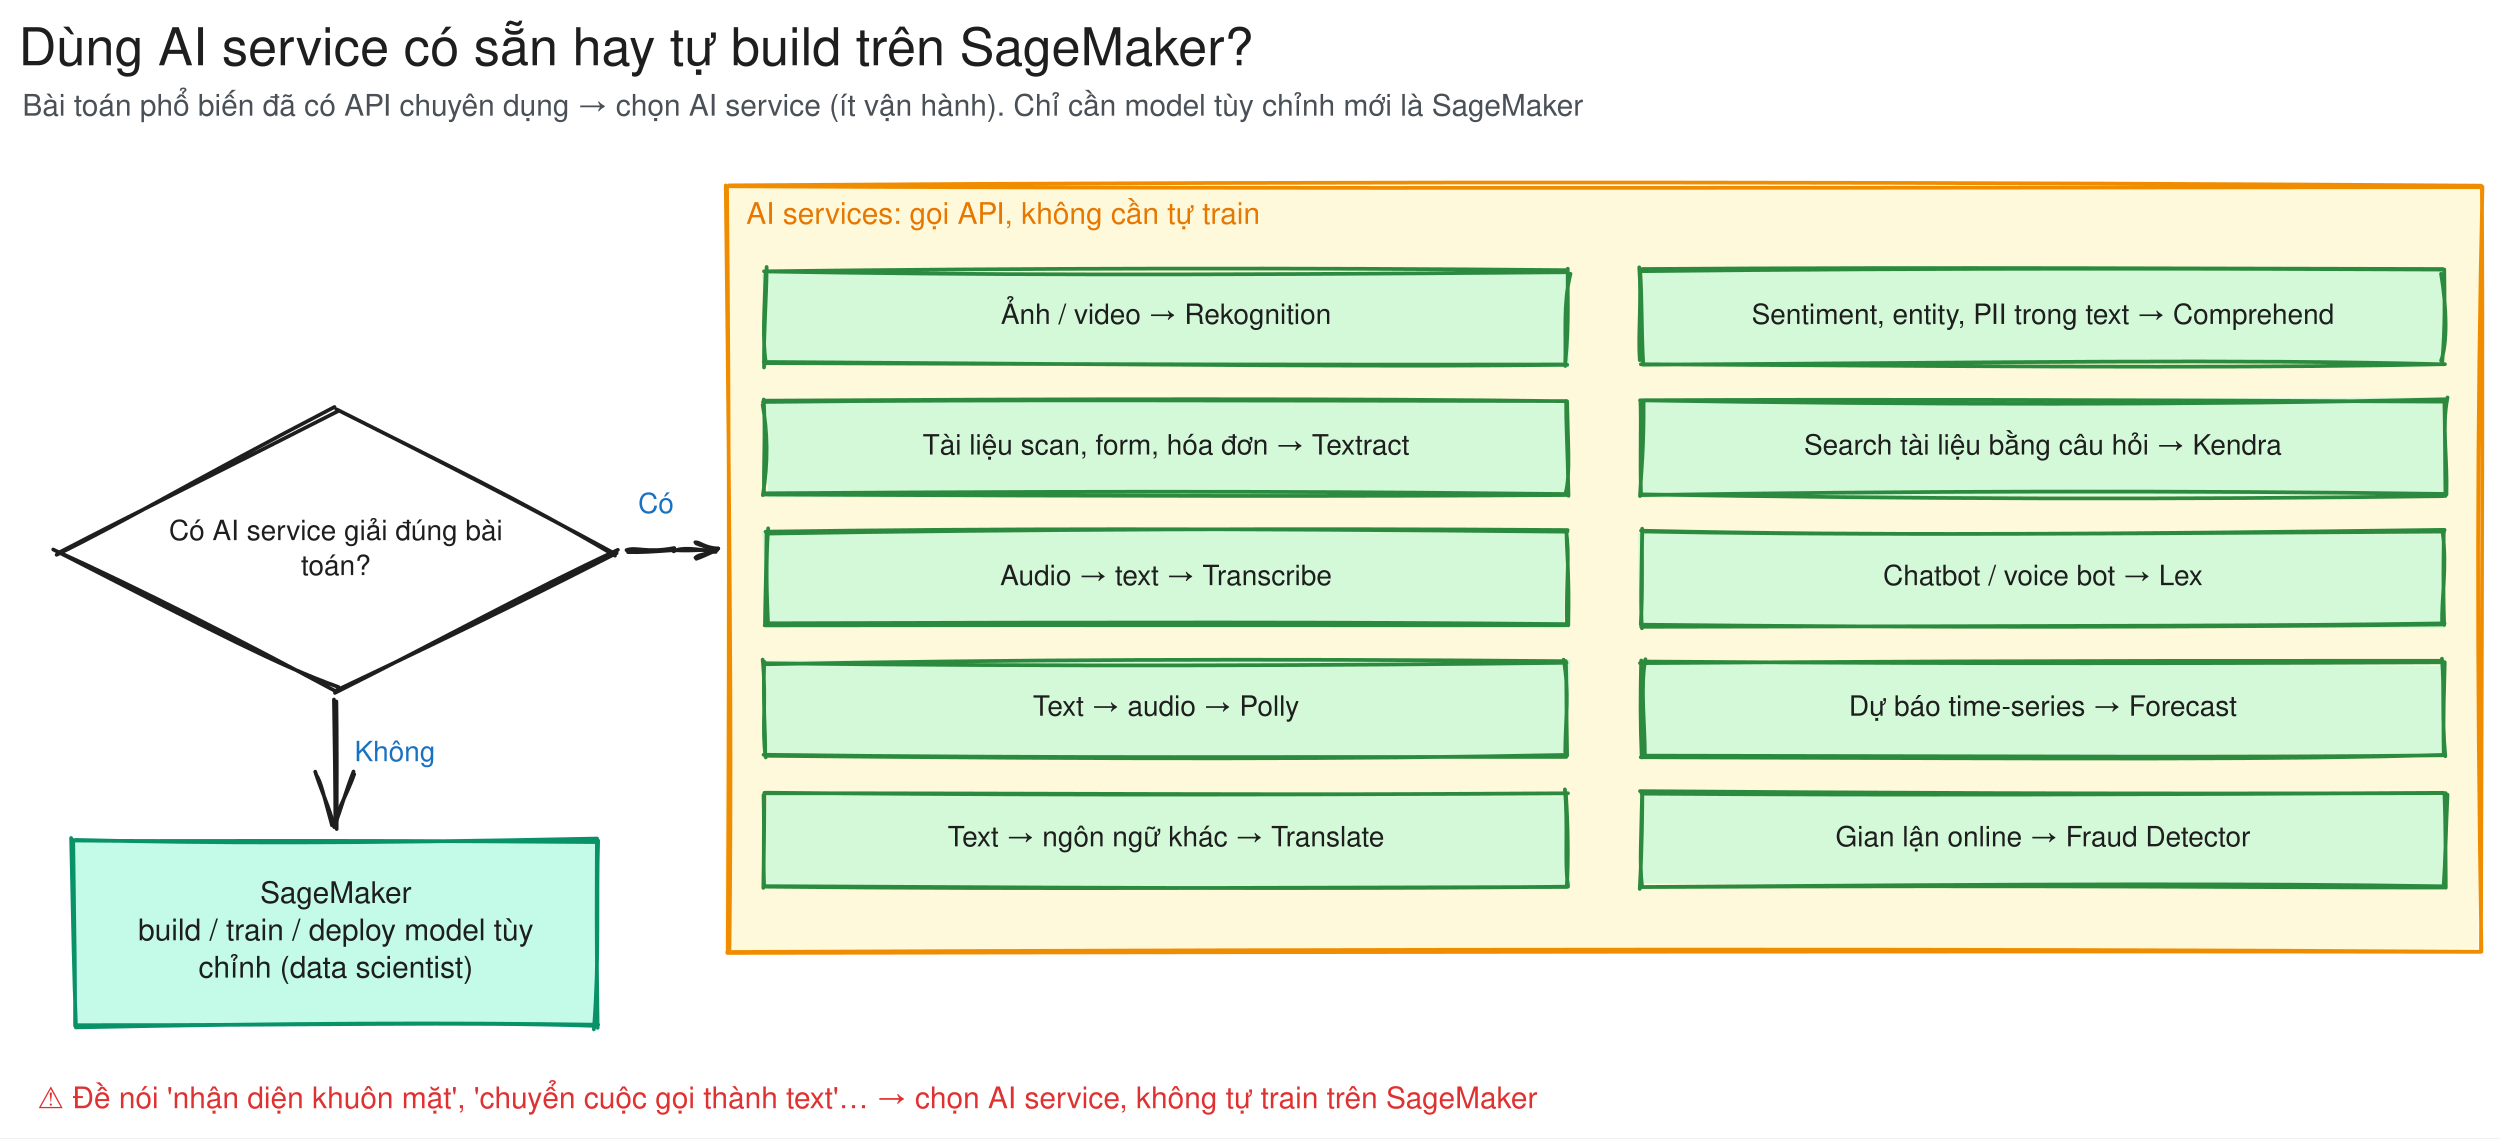
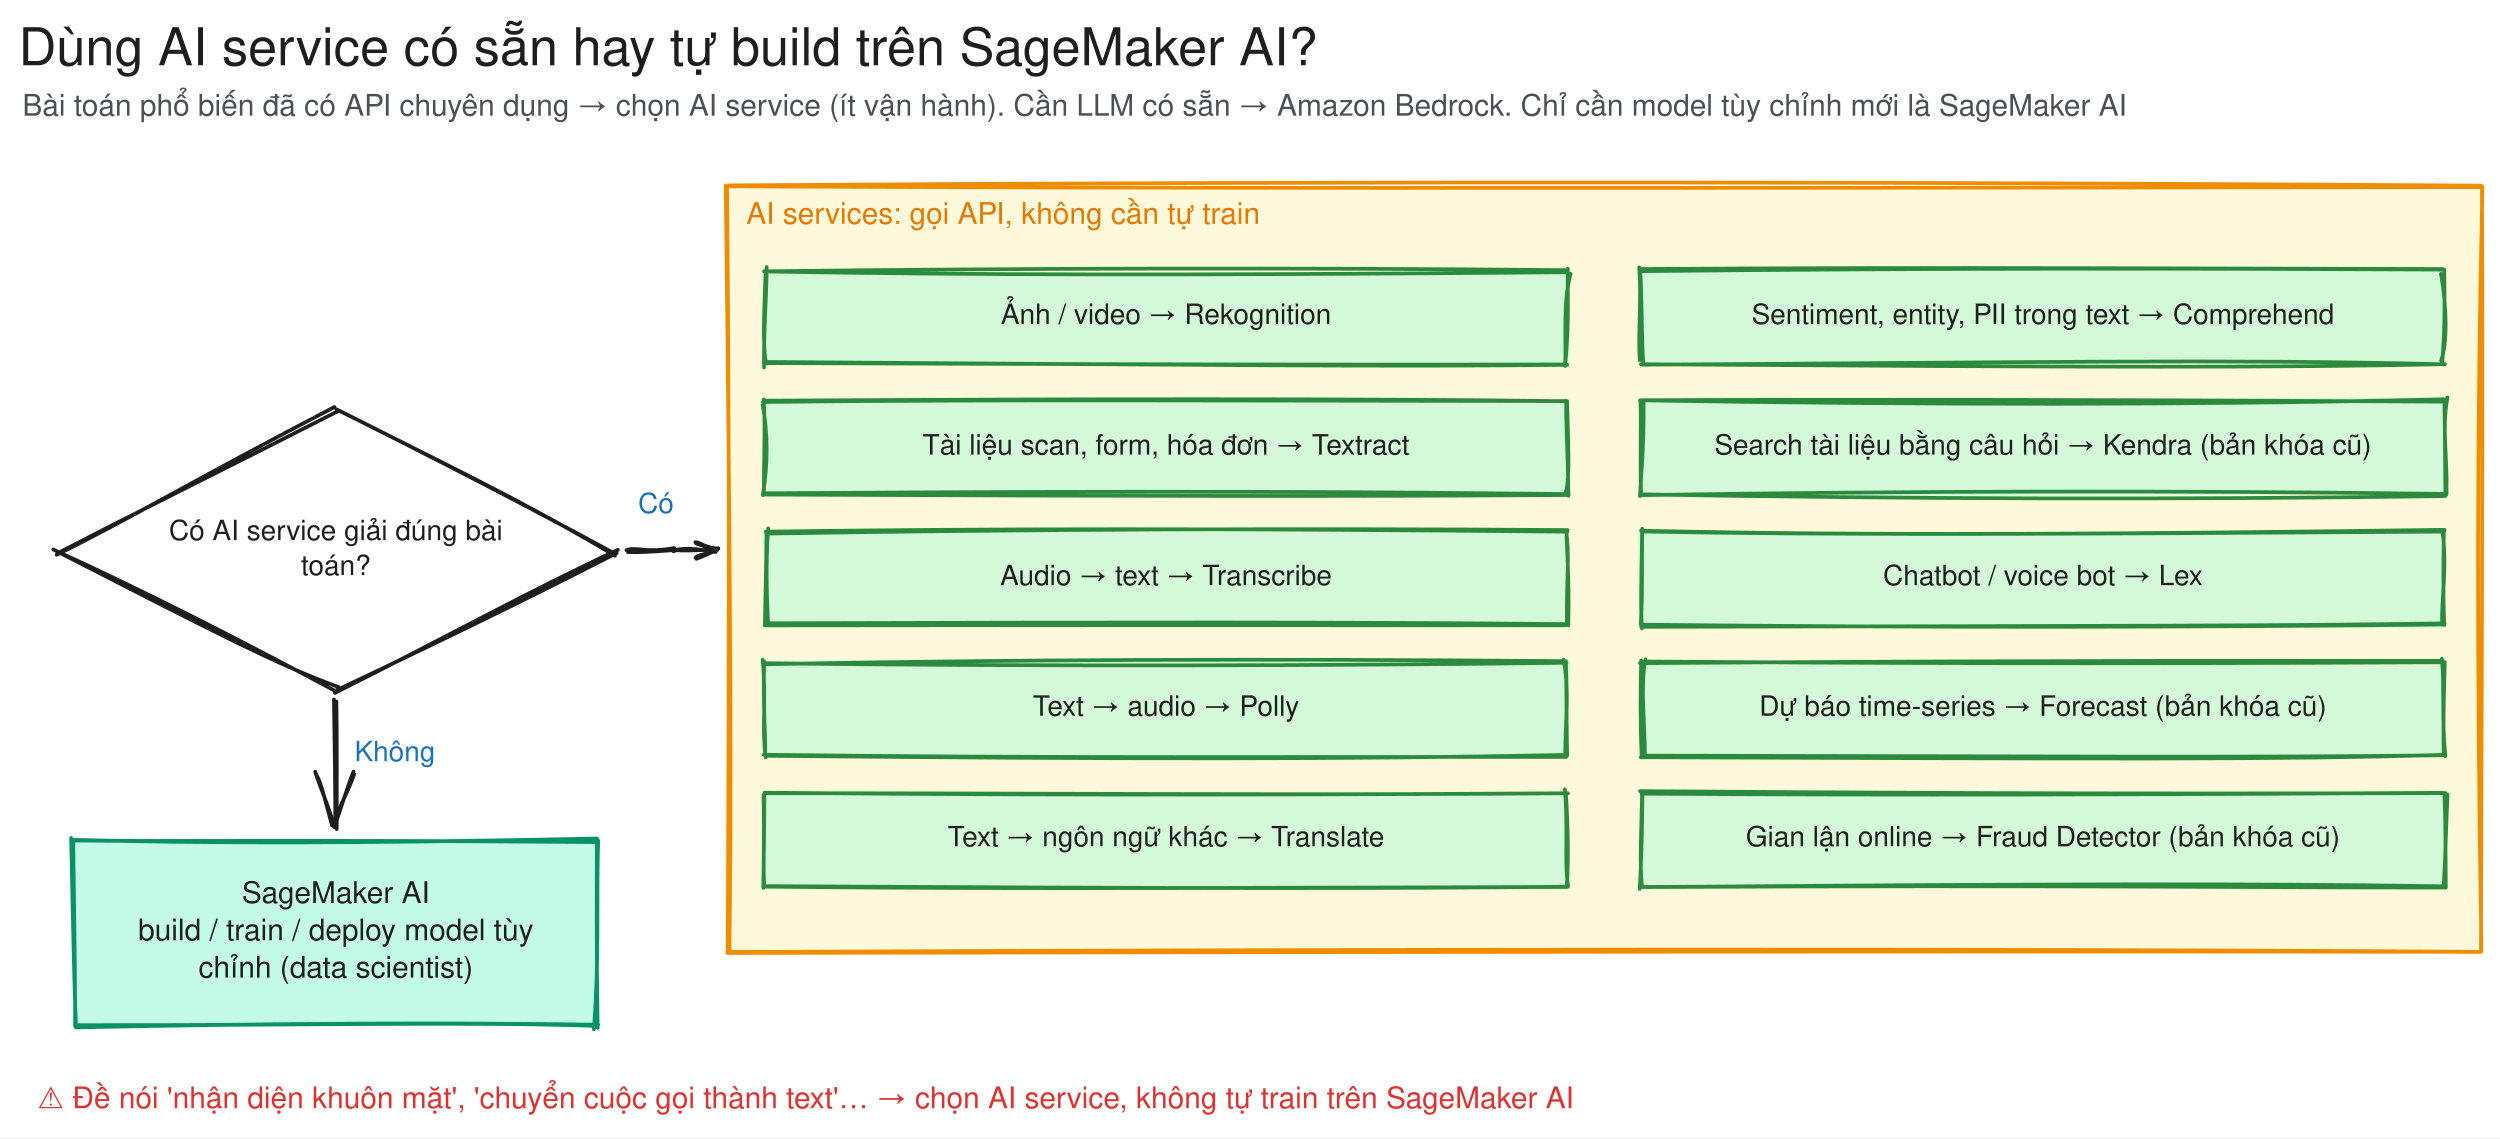
<svg xmlns="http://www.w3.org/2000/svg" version="1.1" viewBox="0 0 1340 610" width="1340" height="610">
  <defs>
    <style>
      @font-face {
        font-family: "Virgil";
        src: url("https://excalidraw.com/Virgil.woff2");
      }
      @font-face {
        font-family: "Cascadia";
        src: url("https://excalidraw.com/Cascadia.woff2");
      }
    </style>
  </defs>
  <rect x="0" y="0" width="1340" height="610" fill="#ffffff" />
-   <g transform="translate(10 10) rotate(0 343.14 17.5)">
-     <text x="0" y="25" font-family="Helvetica, Segoe UI Emoji" font-size="28px" fill="#1e1e1e" text-anchor="start" style="white-space: pre;" direction="ltr">Dùng AI service có sẵn hay tự build trên SageMaker?</text>
+   <g transform="translate(10 10) rotate(0 363.32 17.5)">
+     <text x="0" y="25" font-family="Helvetica, Segoe UI Emoji" font-size="28px" fill="#1e1e1e" text-anchor="start" style="white-space: pre;" direction="ltr">Dùng AI service có sẵn hay tự build trên SageMaker AI?</text>
  </g>
-   <g transform="translate(12 48) rotate(0 420.32 10)">
-     <text x="0" y="14" font-family="Helvetica, Segoe UI Emoji" font-size="16px" fill="#495057" text-anchor="start" style="white-space: pre;" direction="ltr">Bài toán phổ biến đã có API chuyên dụng → chọn AI service (ít vận hành). Chỉ cần model tùy chỉnh mới là SageMaker</text>
+   <g transform="translate(12 48) rotate(0 554.23 10)">
+     <text x="0" y="14" font-family="Helvetica, Segoe UI Emoji" font-size="16px" fill="#495057" text-anchor="start" style="white-space: pre;" direction="ltr">Bài toán phổ biến đã có API chuyên dụng → chọn AI service (ít vận hành). Cần LLM có sẵn → Amazon Bedrock. Chỉ cần model tùy chỉnh mới là SageMaker AI</text>
  </g>
  <g stroke-linecap="round" transform="translate(390 100) rotate(0 470 205)">
    <path d="M0.3 0.69 L939.93 1.6 L938.47 408.6 L-1.69 410.15" stroke="none" stroke-width="0" fill="#fff9db" />
    <path d="M0.71 -0.63 C346.14 -3.12, 692.08 -2.25, 939.82 -0.49 M-0.23 -0.16 C205.22 0.91, 410.03 0.95, 939.72 0.33 M940.59 0.18 C937.71 124.45, 937.41 250.27, 940.04 409.41 M940.3 -0.2 C940.83 86.85, 940.52 172.64, 939.79 409.69 M939.72 410.2 C653.16 409.69, 365.94 410.29, -0.15 410.77 M939.97 410.13 C657.22 408.46, 374.34 408.71, -0.17 410.27 M0.98 409.62 C1.94 327.27, 1.94 244.99, -1 -0.62 M0.08 409.72 C0.73 277.84, 1.11 146.48, -0.31 -0.12" stroke="#f08c00" stroke-width="2" fill="none" />
  </g>
  <g transform="translate(400 106) rotate(0 145.36 10)">
    <text x="0" y="14" font-family="Helvetica, Segoe UI Emoji" font-size="16px" fill="#e67700" text-anchor="start" style="white-space: pre;" direction="ltr">AI services: gọi API, không cần tự train</text>
  </g>
  <g stroke-linecap="round" transform="translate(30 220) rotate(0 150 75)">
    <path d="M152.95 -1.47 L301.28 76.22 L149.35 150.64 L-1.61 77.29" stroke="none" stroke-width="0" fill="#ffffff" fill-rule="evenodd" />
    <path d="M150.96 -0.33 C202.84 26, 250.75 48.73, 299.65 77.85 M150.29 -0.62 C203.04 25.65, 256.02 53.07, 299.36 76.64 M301.18 74.71 C253.28 96.95, 209.8 121.27, 149.53 151.39 M300.54 76.46 C265.71 94.16, 232.57 111.03, 150.27 150.03 M151.42 148.24 C119.76 136.84, 86.47 119.61, -1.47 74.53 M150.54 150.82 C98.02 122.65, 44.46 95.4, 0.23 75.37 M0.35 77.37 C39.45 58.23, 73.02 37.76, 149.28 -1.85 M0.9 76.54 C44.25 53.95, 88.02 32.67, 151.5 0.21" stroke="#1e1e1e" stroke-width="2" fill="none" />
  </g>
  <g transform="translate(89.025 276.25) rotate(0 90.975 18.75)">
    <text x="90.975" y="13.25" font-family="Helvetica, Segoe UI Emoji" font-size="15px" fill="#1e1e1e" text-anchor="middle" style="white-space: pre;" direction="ltr">Có AI service giải đúng bài</text>
    <text x="90.975" y="32" font-family="Helvetica, Segoe UI Emoji" font-size="15px" fill="#1e1e1e" text-anchor="middle" style="white-space: pre;" direction="ltr">toán?</text>
  </g>
  <g stroke-linecap="round" transform="translate(40 450) rotate(0 140 50)">
    <path d="M-0.03 0.23 L280.65 -0.53 L281.07 99.58 L0.51 98.26" stroke="none" stroke-width="0" fill="#c3fae8" />
    <path d="M-1.08 0.5 C57.85 1.24, 115.43 0.03, 280.46 1.38 M0.48 0.19 C73.57 2, 145.31 2.24, 280.03 -0.54 M280.61 0.57 C279.6 30.22, 281.31 64.54, 278.3 101.76 M279.94 0.23 C279.85 27.45, 279.6 54.5, 280.34 100.92 M279.96 99.9 C207.09 97.45, 132.13 99.67, 1.03 99.46 M280.65 99.25 C198.73 98.11, 117.72 98.31, 0.61 100.69 M0.65 98.06 C-0.32 74.8, -0.78 48.95, -1.88 -0.84 M0.24 99.79 C0.3 79.6, 0.1 59.21, -0.77 0.2" stroke="#099268" stroke-width="2" fill="none" />
  </g>
  <g transform="translate(62.96 470) rotate(0 117.04 30)">
-     <text x="117.04" y="14" font-family="Helvetica, Segoe UI Emoji" font-size="16px" fill="#1e1e1e" text-anchor="middle" style="white-space: pre;" direction="ltr">SageMaker</text>
+     <text x="117.04" y="14" font-family="Helvetica, Segoe UI Emoji" font-size="16px" fill="#1e1e1e" text-anchor="middle" style="white-space: pre;" direction="ltr">SageMaker AI</text>
    <text x="117.04" y="34" font-family="Helvetica, Segoe UI Emoji" font-size="16px" fill="#1e1e1e" text-anchor="middle" style="white-space: pre;" direction="ltr">build / train / deploy model tùy</text>
    <text x="117.04" y="54" font-family="Helvetica, Segoe UI Emoji" font-size="16px" fill="#1e1e1e" text-anchor="middle" style="white-space: pre;" direction="ltr">chỉnh (data scientist)</text>
  </g>
  <g stroke-linecap="round" transform="translate(410 145) rotate(0 215 25)">
    <path d="M-1.4 1.72 L431.42 1.7 L431.08 51.85 L-0.21 50.1" stroke="none" stroke-width="0" fill="#d3f9d8" />
    <path d="M0.56 0.53 C108.52 2.32, 216.06 2.73, 429.85 0.92 M-0.49 0.43 C141.65 -1.29, 284.27 -1.55, 429.82 -0.19 M431.8 1.74 C427.75 17.75, 429.5 32.89, 428.94 51.16 M430.33 -0.99 C430.03 12.57, 431.14 26.96, 429.08 49.07 M430.03 50.53 C337.5 51.64, 243.09 50.68, -0.63 49 M429.63 50.36 C318.57 50.59, 207.85 50.33, -0.48 49.63 M-0.48 51.96 C-0.72 31.46, 0.85 15.13, 0.92 -1.91 M0.51 49.9 C-1.41 36.29, -0.3 21.91, 0.38 0.64" stroke="#2b8a3e" stroke-width="2" fill="none" />
  </g>
  <g transform="translate(536.65 160.625) rotate(0 88.35 9.375)">
    <text x="88.35" y="13" font-family="Helvetica, Segoe UI Emoji" font-size="15px" fill="#1e1e1e" text-anchor="middle" style="white-space: pre;" direction="ltr">Ảnh / video → Rekognition</text>
  </g>
  <g stroke-linecap="round" transform="translate(410 215) rotate(0 215 25)">
    <path d="M0.44 -0.93 L428.94 1.51 L429.48 51.15 L1.62 51.52" stroke="none" stroke-width="0" fill="#d3f9d8" />
    <path d="M-1.03 0.45 C124.96 -0.97, 252.06 -0.21, 429.23 -0.02 M0.18 -0.25 C159.64 -1.2, 318.91 -1.46, 429.95 0.06 M429.99 0.64 C430.28 20.41, 431.84 40.28, 429.13 49.41 M429.45 -0.13 C429.35 11.44, 430.17 24.59, 430.72 50.76 M429.56 49.8 C324.63 48.69, 221.49 47.89, 0.93 49.4 M429.85 50.33 C316.86 51.07, 202.62 50.99, -0.31 50.06 M-1.11 50.41 C1.83 32.7, 1.35 16.02, -1.22 1.99 M-0.49 50.04 C-0.78 33.97, 0.36 16.47, -0.65 -0.87" stroke="#2b8a3e" stroke-width="2" fill="none" />
  </g>
  <g transform="translate(487.675 230.625) rotate(0 137.325 9.375)">
    <text x="137.325" y="13" font-family="Helvetica, Segoe UI Emoji" font-size="15px" fill="#1e1e1e" text-anchor="middle" style="white-space: pre;" direction="ltr">Tài liệu scan, form, hóa đơn → Textract</text>
  </g>
  <g stroke-linecap="round" transform="translate(410 285) rotate(0 215 25)">
    <path d="M-1.52 -0.38 L428.86 0.41 L428.48 51.85 L1.04 48.4" stroke="none" stroke-width="0" fill="#d3f9d8" />
    <path d="M0.78 1.01 C142.05 -1.35, 283.59 -1.87, 430.24 -0.89 M0.38 -0.03 C121 -1.71, 241.26 -1.85, 430.1 -0.02 M429.36 -0.87 C431.51 11.99, 429.46 25.7, 429.89 49.43 M429.66 -0.57 C429.72 12.02, 431.21 22.64, 430.6 50.17 M430.65 49.54 C311.92 48.39, 194.25 48.47, 0.9 49.09 M429.72 50.1 C310.89 50.26, 191.32 49.9, -0.13 50.21 M1.67 49.19 C1.03 34.24, 0.33 18.94, 1.73 -1.82 M0.02 49.28 C0.17 35.4, 0.74 20.84, 0.87 0.38" stroke="#2b8a3e" stroke-width="2" fill="none" />
  </g>
  <g transform="translate(534.925 300.625) rotate(0 90.075 9.375)">
    <text x="90.075" y="13" font-family="Helvetica, Segoe UI Emoji" font-size="15px" fill="#1e1e1e" text-anchor="middle" style="white-space: pre;" direction="ltr">Audio → text → Transcribe</text>
  </g>
  <g stroke-linecap="round" transform="translate(410 355) rotate(0 215 25)">
    <path d="M-0.84 -0.89 L431.79 -1.41 L429.71 50.32 L-1.25 49.97" stroke="none" stroke-width="0" fill="#d3f9d8" />
    <path d="M0.57 1.03 C128.32 -1.41, 255.91 -2.08, 429.14 -0.61 M-0.18 0.51 C154.35 2.37, 308.48 1.76, 429.65 0.25 M428.09 -1.43 C431.26 15.8, 429.12 29.69, 428.96 48.09 M429.3 -0.65 C429.77 10.45, 429.41 21.09, 429.98 50.04 M429.51 50.71 C290.75 50.57, 151.52 51.5, -0.73 49.55 M430.04 49.63 C313.02 52.01, 196.62 51.99, 0.27 50.1 M0.42 50.98 C-1.87 35.35, 0.91 21.25, -1.22 -1.45 M0.16 49.04 C0.28 36.51, -1.09 23.04, -0.39 -0.35" stroke="#2b8a3e" stroke-width="2" fill="none" />
  </g>
  <g transform="translate(556.525 370.625) rotate(0 68.475 9.375)">
    <text x="68.475" y="13" font-family="Helvetica, Segoe UI Emoji" font-size="15px" fill="#1e1e1e" text-anchor="middle" style="white-space: pre;" direction="ltr">Text → audio → Polly</text>
  </g>
  <g stroke-linecap="round" transform="translate(410 425) rotate(0 215 25)">
    <path d="M1.29 1.03 L430.25 1.79 L431.82 50.1 L-1.82 49.66" stroke="none" stroke-width="0" fill="#d3f9d8" />
    <path d="M0.96 0.18 C141 0.09, 281.73 1.33, 429.42 0.24 M0.35 -0.11 C112.83 0.95, 225.68 1.4, 430.43 0.19 M428.77 -1.89 C430.58 17.35, 428.52 38.71, 430.44 49.43 M429.28 -0.04 C430.51 18.05, 430.68 36.23, 429.78 50.47 M429.19 50.43 C286.04 50.68, 143.33 51.77, 0.43 50.26 M430.46 50.26 C331.01 51.33, 231.55 51.26, -0.14 49.98 M-0.43 49.54 C-1.02 36.16, -0.22 22.45, -0.75 1.2 M-0.86 50.9 C-0.51 33.07, -0.38 15, -0.27 -0.05" stroke="#2b8a3e" stroke-width="2" fill="none" />
  </g>
  <g transform="translate(509.125 440.625) rotate(0 115.875 9.375)">
    <text x="115.875" y="13" font-family="Helvetica, Segoe UI Emoji" font-size="15px" fill="#1e1e1e" text-anchor="middle" style="white-space: pre;" direction="ltr">Text → ngôn ngữ khác → Translate</text>
  </g>
  <g stroke-linecap="round" transform="translate(880 145) rotate(0 215 25)">
    <path d="M0.92 -1.95 L429.22 -0.27 L429.42 49.1 L-0.68 50.49" stroke="none" stroke-width="0" fill="#d3f9d8" />
    <path d="M0.26 -0.8 C159.2 -1.93, 319.16 -0.94, 429.29 -0.81 M-0.33 0.35 C156.1 -1.42, 312.01 -1.12, 429.99 -0.5 M428.4 1.75 C431.52 19.65, 431.83 39.36, 428.43 48.27 M430.13 -0.56 C430.28 15.35, 430.65 29.25, 429.03 49.45 M429.75 50.25 C316.48 47.37, 204.66 49.32, 0.37 50.47 M430.51 50.21 C341.33 52.04, 253.12 51.96, -0.51 50.24 M-1.08 48.04 C-2.11 34.68, -0.03 15.74, -1.37 -1.71 M0.79 50.33 C-0.26 32.08, 0.12 15.55, -0.81 0.18" stroke="#2b8a3e" stroke-width="2" fill="none" />
  </g>
  <g transform="translate(926.475 160.625) rotate(0 168.525 9.375)">
    <text x="168.525" y="13" font-family="Helvetica, Segoe UI Emoji" font-size="15px" fill="#1e1e1e" text-anchor="middle" style="white-space: pre;" direction="ltr">Sentiment, entity, PII trong text → Comprehend</text>
  </g>
  <g stroke-linecap="round" transform="translate(880 215) rotate(0 215 25)">
    <path d="M0.22 -0.55 L428.9 -2 L430.61 49.67 L-0.9 51.76" stroke="none" stroke-width="0" fill="#d3f9d8" />
    <path d="M-0.94 -0.43 C148.78 2.07, 298.87 2.22, 430.88 -1 M0.15 -0.47 C127.2 -1, 254.14 -0.66, 430.23 0.28 M431.88 -1.98 C428.7 14.12, 431.86 28.8, 431.31 50.08 M430.16 -0.26 C430.61 16.31, 430.5 35.33, 430.76 50.86 M429.63 50.91 C285.75 52.93, 142.05 52.46, 0.87 50 M430.19 49.74 C287.78 47.81, 145.1 48.13, -0.41 50.38 M-0.98 50.9 C-0.4 38.5, 1.13 26.83, 0.97 -0.03 M-0.43 49.45 C-1 30.06, -0.23 10.16, -0.74 -0.43" stroke="#2b8a3e" stroke-width="2" fill="none" />
  </g>
-   <g transform="translate(966.3 230.625) rotate(0 128.7 9.375)">
-     <text x="128.7" y="13" font-family="Helvetica, Segoe UI Emoji" font-size="15px" fill="#1e1e1e" text-anchor="middle" style="white-space: pre;" direction="ltr">Search tài liệu bằng câu hỏi → Kendra</text>
+   <g transform="translate(917.61 230.62) rotate(0 177.4 9.38)">
+     <text x="177.4" y="13" font-family="Helvetica, Segoe UI Emoji" font-size="15px" fill="#1e1e1e" text-anchor="middle" style="white-space: pre;" direction="ltr">Search tài liệu bằng câu hỏi → Kendra (bản khóa cũ)</text>
  </g>
  <g stroke-linecap="round" transform="translate(880 285) rotate(0 215 25)">
    <path d="M-1.99 0.79 L428.06 1.36 L430.95 51.8 L-1.38 51.2" stroke="none" stroke-width="0" fill="#d3f9d8" />
    <path d="M-0.41 -0.55 C126.64 2.33, 251.86 1.31, 430.3 -1.01 M0.52 -0.11 C99.79 1.75, 200.08 1.44, 430.07 -0.05 M429.16 -0.12 C431.88 18.92, 428.43 36.54, 429.02 49.52 M429.83 0.92 C429.84 14.39, 429.34 27.79, 430.08 49.96 M430.28 49.12 C343.33 50.49, 256.75 50.46, -0.31 50.97 M430.09 49.72 C296.64 51.17, 163.25 51.55, -0.1 49.84 M0.07 51.77 C-0.74 37.94, -0.14 25.83, 0.2 -1.6 M-0.54 49.68 C0.61 31.27, -0.17 10.67, 0.28 0.66" stroke="#2b8a3e" stroke-width="2" fill="none" />
  </g>
  <g transform="translate(1005.075 300.625) rotate(0 89.925 9.375)">
    <text x="89.925" y="13" font-family="Helvetica, Segoe UI Emoji" font-size="15px" fill="#1e1e1e" text-anchor="middle" style="white-space: pre;" direction="ltr">Chatbot / voice bot → Lex</text>
  </g>
  <g stroke-linecap="round" transform="translate(880 355) rotate(0 215 25)">
    <path d="M0.61 -0.38 L428.59 1.97 L431.55 48.98 L1.8 50.41" stroke="none" stroke-width="0" fill="#d3f9d8" />
    <path d="M-1 0.45 C98.93 -0.21, 199.53 -0.94, 429.12 -0.82 M-0.13 -0.43 C117.22 0.43, 234.21 0.93, 429.57 0 M428.88 -1.95 C430.33 15.41, 428.72 30.02, 430.69 50.34 M430.39 -0.08 C430.12 13.45, 429.41 26.92, 429.86 49.83 M430.64 49.6 C341.04 52.26, 252.13 51.74, -0.56 50.88 M430.51 49.83 C323.03 51.08, 216.01 50.37, 0.4 50.02 M1.66 50.23 C1.69 33.38, -0.89 13.06, 1.95 -1.65 M-0.05 50.98 C-0.86 32.85, -0.77 15.68, -0.33 -0.97" stroke="#2b8a3e" stroke-width="2" fill="none" />
  </g>
-   <g transform="translate(986.625 370.625) rotate(0 108.375 9.375)">
-     <text x="108.375" y="13" font-family="Helvetica, Segoe UI Emoji" font-size="15px" fill="#1e1e1e" text-anchor="middle" style="white-space: pre;" direction="ltr">Dự báo time-series → Forecast</text>
+   <g transform="translate(934.31 370.62) rotate(0 160.69 9.38)">
+     <text x="160.69" y="13" font-family="Helvetica, Segoe UI Emoji" font-size="15px" fill="#1e1e1e" text-anchor="middle" style="white-space: pre;" direction="ltr">Dự báo time-series → Forecast (bản khóa cũ)</text>
  </g>
  <g stroke-linecap="round" transform="translate(880 425) rotate(0 215 25)">
    <path d="M-0.06 1.49 L430.02 0.98 L431.65 51.07 L-0.33 48.5" stroke="none" stroke-width="0" fill="#d3f9d8" />
    <path d="M-0.97 -0.95 C118.79 -0.11, 238.78 0.66, 430.88 0.12 M-0.12 0.41 C138.06 1.35, 276.05 0.9, 429.61 -0.05 M431.86 0.96 C431.04 17.8, 430.7 37.63, 429.78 50.08 M430.24 0.56 C430.89 16.48, 430.75 34.21, 430.95 50.81 M430.14 50.72 C330.54 50.82, 231.72 49.35, -0.29 50.47 M429.6 50.06 C325.01 48.42, 219.11 48.8, 0.34 50.43 M-1.11 51.47 C0.19 29.02, 0.23 8.24, 0.32 -0.92 M0.09 49.85 C-1.24 37.27, -0.33 26, 0.18 -0.53" stroke="#2b8a3e" stroke-width="2" fill="none" />
  </g>
-   <g transform="translate(981.6 440.625) rotate(0 113.4 9.375)">
-     <text x="113.4" y="13" font-family="Helvetica, Segoe UI Emoji" font-size="15px" fill="#1e1e1e" text-anchor="middle" style="white-space: pre;" direction="ltr">Gian lận online → Fraud Detector</text>
+   <g transform="translate(931.99 440.62) rotate(0 163.01 9.38)">
+     <text x="163.01" y="13" font-family="Helvetica, Segoe UI Emoji" font-size="15px" fill="#1e1e1e" text-anchor="middle" style="white-space: pre;" direction="ltr">Gian lận online → Fraud Detector (bản khóa cũ)</text>
  </g>
  <g stroke-linecap="round">
    <g transform="translate(336 295) rotate(0 24.0006 0.240012)">
      <path d="M-0.2 -0.14 C5.08 -2.06, 10.33 1.6, 25.41 -1.26 M0.61 0.94 C7.02 1.09, 12.75 0.79, 24.37 -0.07 M25.07 0.51 C29.32 -1.92, 37.56 -0.73, 47.58 0.86 M24.2 -0.33 C31.06 0.65, 39.53 -0.48, 48.13 -0.24" stroke="#1e1e1e" stroke-width="2" fill="none" />
    </g>
    <g transform="translate(336 295) rotate(0 24.0006 0.240012)">
      <path d="M36.77 3.87 C39.17 1.74, 41.57 2.93, 48.98 -1 M37.25 4.51 C40.29 3.46, 42.88 2.15, 48.36 -0.28" stroke="#1e1e1e" stroke-width="2" fill="none" />
    </g>
    <g transform="translate(336 295) rotate(0 24.0006 0.240012)">
      <path d="M36.7 -4.34 C39.15 -4.51, 41.55 -1.35, 48.98 -1 M37.19 -3.7 C40.18 -2.56, 42.79 -1.67, 48.36 -0.28" stroke="#1e1e1e" stroke-width="2" fill="none" />
    </g>
  </g>
  <g stroke-linecap="round">
    <g transform="translate(180 376) rotate(0 0 34)">
      <path d="M0.3 -0.01 C0.56 11.35, 0.58 57.08, 0.45 68.38 M-1.01 -1.06 C-0.76 9.9, -0.18 54.78, -0.27 66.46" stroke="#1e1e1e" stroke-width="2" fill="none" />
    </g>
    <g transform="translate(180 376) rotate(0 0 34)">
      <path d="M-10.66 39.06 C-7.84 43.19, -6.72 49.73, -2.08 66.22 M-11.04 37.62 C-7.95 47.63, -3.44 56.73, -0.82 67.27" stroke="#1e1e1e" stroke-width="2" fill="none" />
    </g>
    <g transform="translate(180 376) rotate(0 0 34)">
      <path d="M9.86 38.97 C8.5 43.17, 5.45 49.73, -2.08 66.22 M9.48 37.53 C5.57 47.47, 3.08 56.6, -0.82 67.27" stroke="#1e1e1e" stroke-width="2" fill="none" />
    </g>
  </g>
  <g transform="translate(342 262) rotate(0 8.775 9.375)">
    <text x="0" y="13" font-family="Helvetica, Segoe UI Emoji" font-size="15px" fill="#1971c2" text-anchor="start" style="white-space: pre;" direction="ltr">Có</text>
  </g>
  <g transform="translate(190 395) rotate(0 20.7 9.375)">
    <text x="0" y="13" font-family="Helvetica, Segoe UI Emoji" font-size="15px" fill="#1971c2" text-anchor="start" style="white-space: pre;" direction="ltr">Không</text>
  </g>
-   <g transform="translate(20 580) rotate(0 412.08 10)">
-     <text x="0" y="14" font-family="Helvetica, Segoe UI Emoji" font-size="16px" fill="#e03131" text-anchor="start" style="white-space: pre;" direction="ltr">⚠ Đề nói 'nhận diện khuôn mặt', 'chuyển cuộc gọi thành text'… → chọn AI service, không tự train trên SageMaker</text>
+   <g transform="translate(20 580) rotate(0 423.32 10)">
+     <text x="0" y="14" font-family="Helvetica, Segoe UI Emoji" font-size="16px" fill="#e03131" text-anchor="start" style="white-space: pre;" direction="ltr">⚠ Đề nói 'nhận diện khuôn mặt', 'chuyển cuộc gọi thành text'… → chọn AI service, không tự train trên SageMaker AI</text>
  </g>
</svg>
